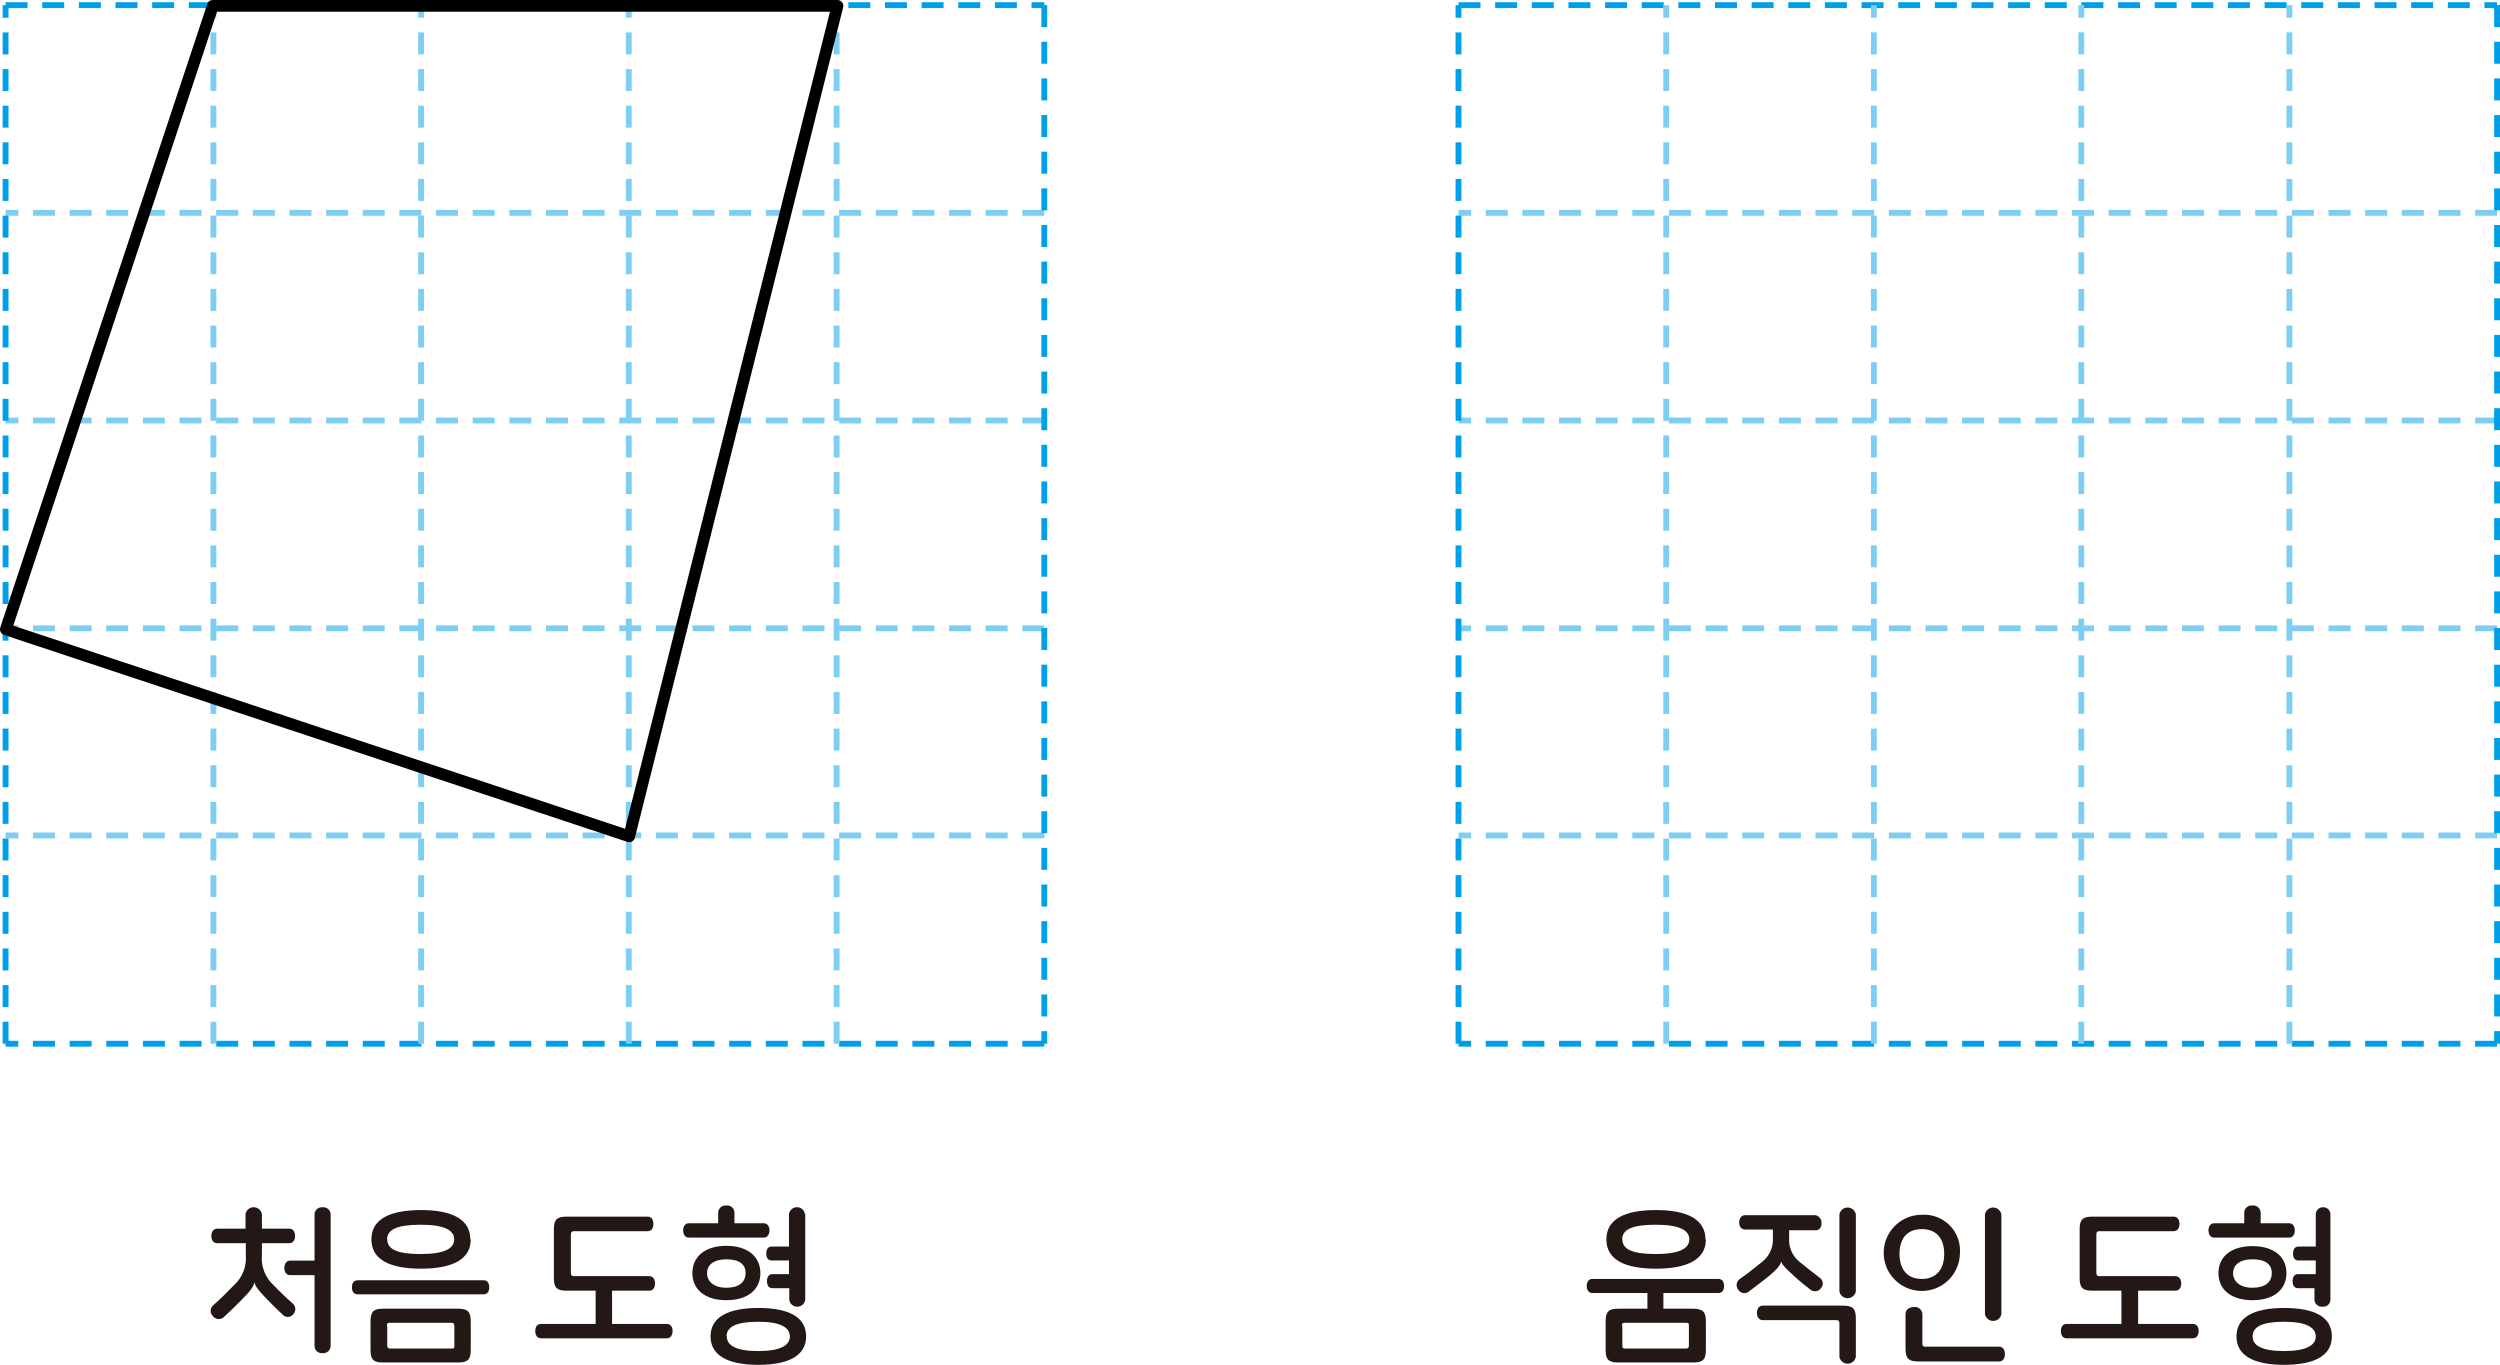
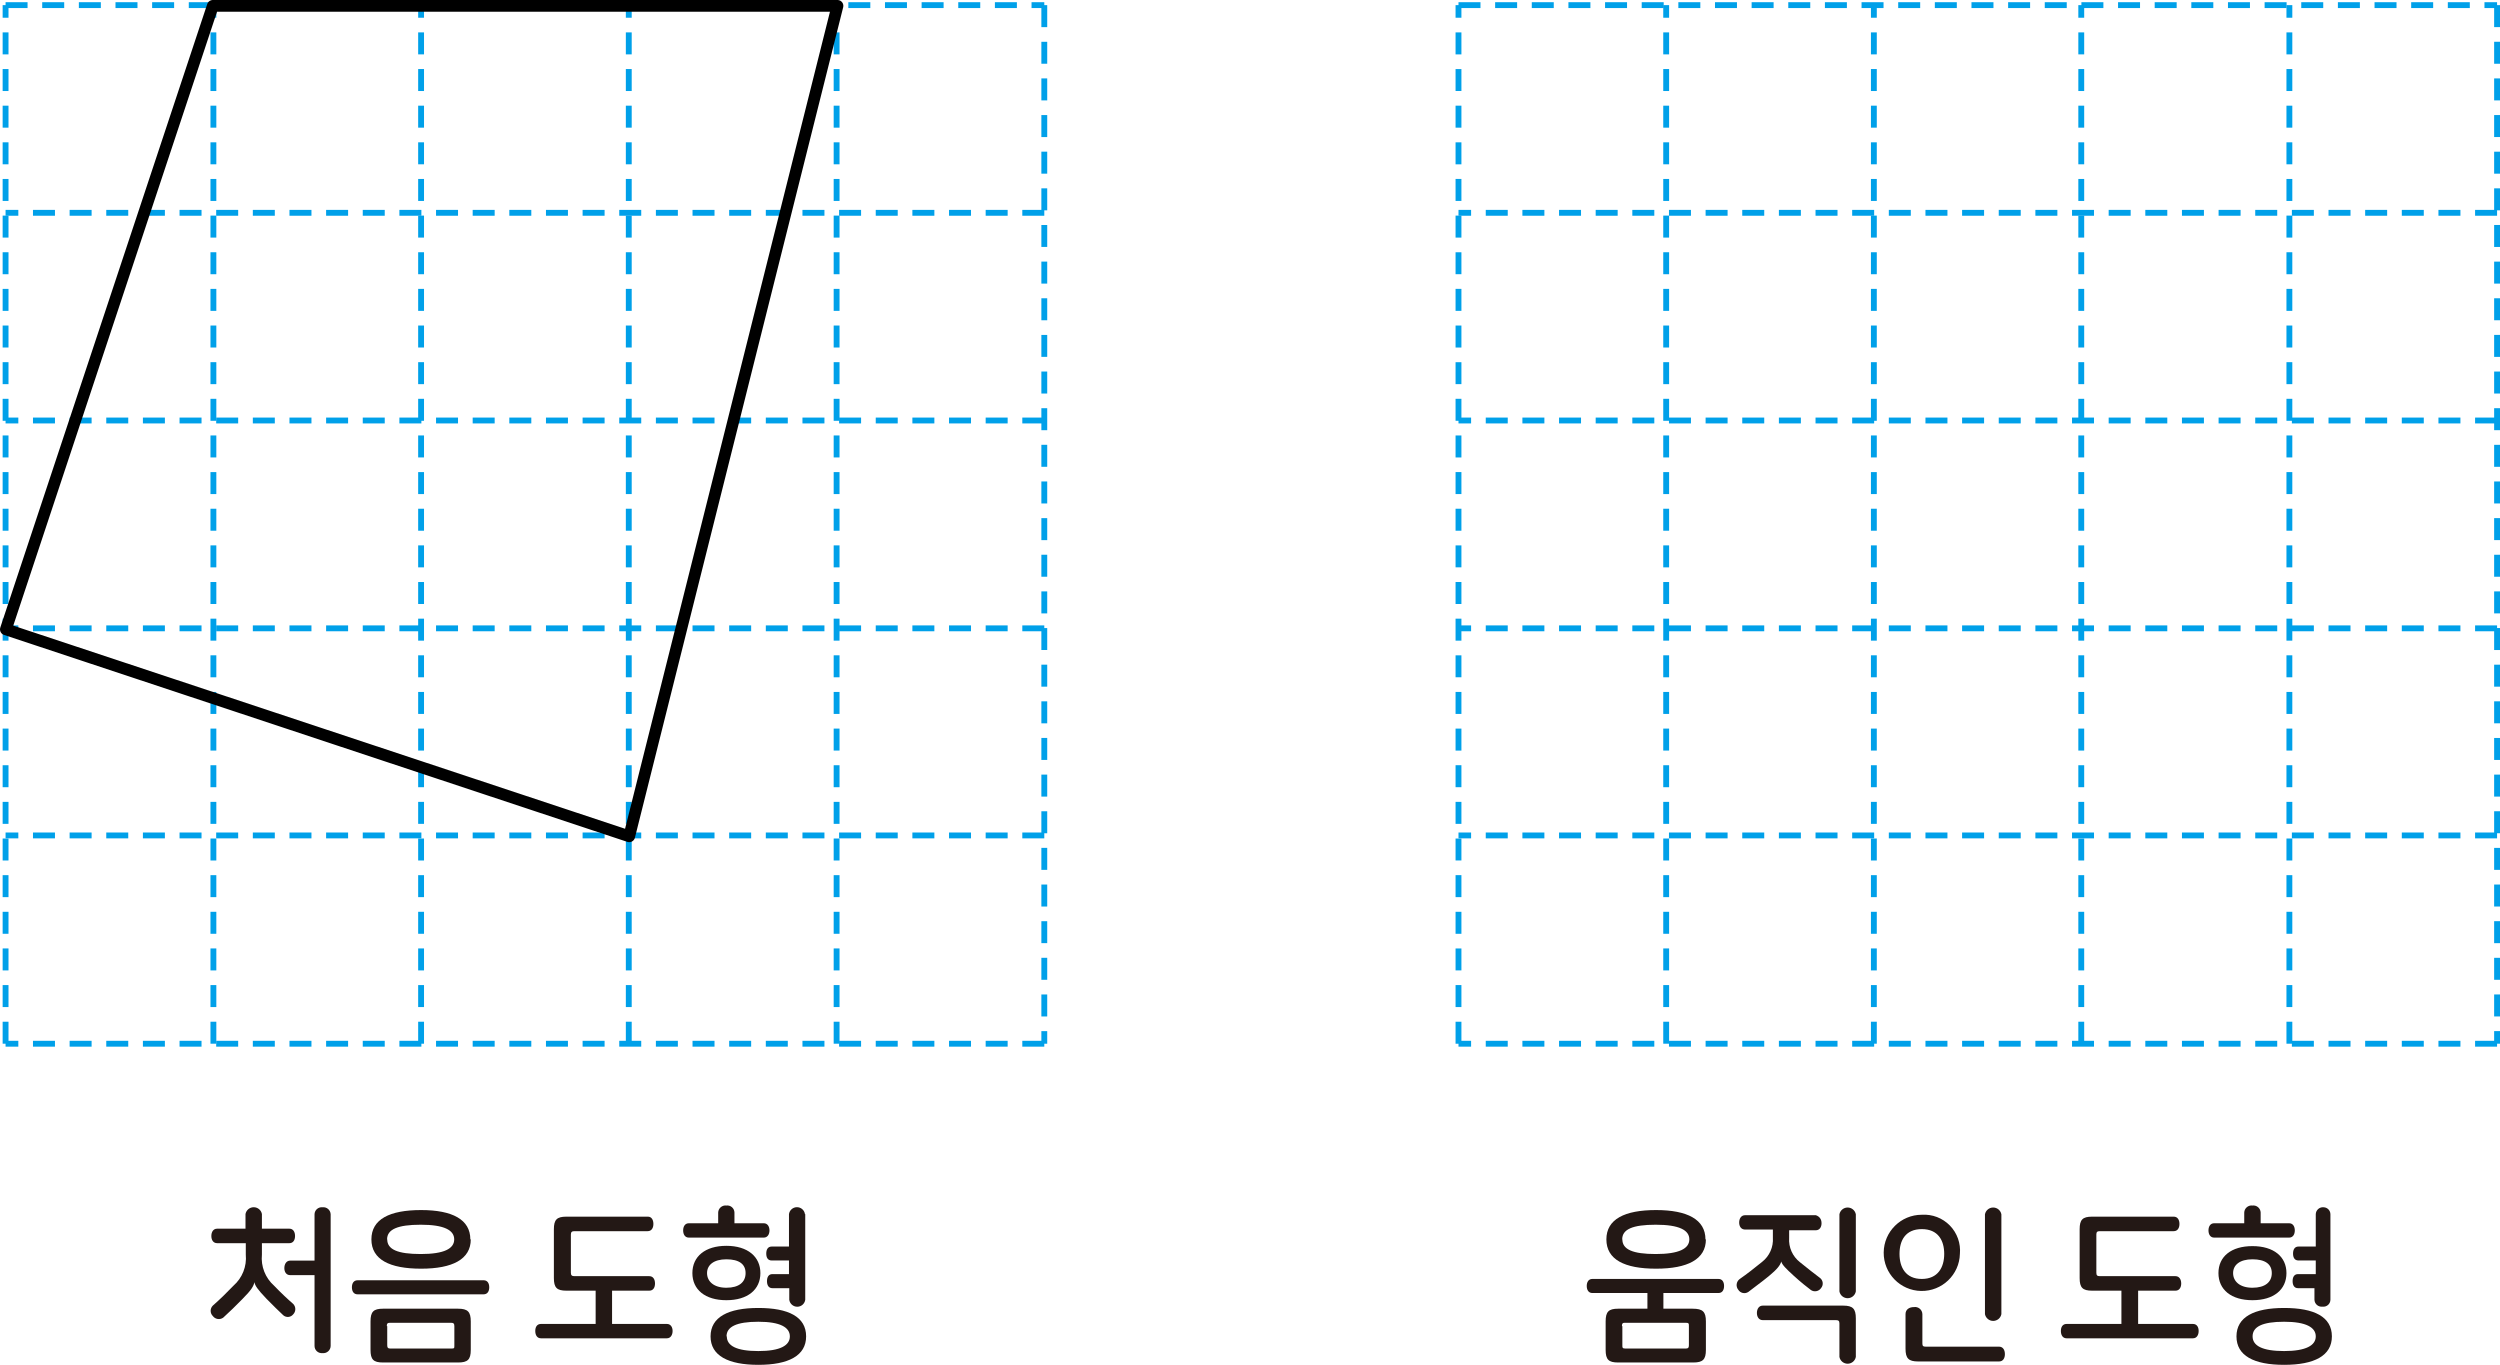
<svg xmlns="http://www.w3.org/2000/svg" viewBox="0 0 170.57 93.12">
  <defs>
-     <style>.cls-1,.cls-3,.cls-4,.cls-5{fill:none;}.cls-2{clip-path:url(#clip-path);}.cls-3{stroke:#00a0e9;}.cls-3,.cls-4{stroke-width:0.4px;stroke-dasharray:1.5 1;}.cls-4{stroke:#7ecef4;}.cls-5{stroke:#000;stroke-linejoin:round;stroke-width:0.8px;}.cls-6{fill:#231815;}.cls-7{clip-path:url(#clip-path-3);}</style>
+     <style>.cls-1,.cls-3,.cls-4,.cls-5{fill:none;}.cls-2{clip-path:url(#clip-path);}.cls-3{stroke:#00a0e9;}.cls-3,.cls-4{stroke-width:0.4px;stroke-dasharray:1.5 1;}.cls-4{stroke:#00a0e9;}.cls-5{stroke:#000;stroke-linejoin:round;stroke-width:0.8px;}.cls-6{fill:#231815;}.cls-7{clip-path:url(#clip-path-3);}</style>
    <clipPath id="clip-path">
      <rect class="cls-1" width="71.45" height="71.41" />
    </clipPath>
    <clipPath id="clip-path-3">
      <rect class="cls-1" x="99.31" y="0.15" width="71.27" height="71.27" />
    </clipPath>
  </defs>
  <g id="레이어_2" data-name="레이어 2">
    <g id="레이어_1-2" data-name="레이어 1">
      <g class="cls-2">
        <line class="cls-3" x1="71.25" y1="71.21" x2="0.38" y2="71.21" />
      </g>
      <path class="cls-4" d="M71.25,14.52H.38M71.25,28.69H.38M71.25,42.87H.38M71.25,57H.38" />
      <g class="cls-2">
        <path class="cls-3" d="M.38,71.21V.35m0,0H71.25" />
        <path class="cls-4" d="M57.08,71.21V.35M42.9,71.21V.35M28.73,71.21V.35M14.56,71.21V.35" />
        <line class="cls-3" x1="71.25" y1="0.35" x2="71.25" y2="71.21" />
        <polygon class="cls-5" points="57.14 0.4 14.52 0.4 0.4 42.94 42.93 57.06 57.14 0.4" />
      </g>
      <path class="cls-6" d="M17.87,82.83v1h1.87c.27,0,.39.23.39.5s-.12.49-.39.49H17.87v.78a2.5,2.5,0,0,0,.83,2.12c.48.5.94.93,1.3,1.24a.51.51,0,0,1,0,.72.47.47,0,0,1-.67.06c-.3-.27-.69-.67-1.15-1.13-.63-.66-.78-.9-.82-1.13h0c-.06.26-.18.51-.83,1.16-.44.45-.86.86-1.3,1.26a.51.51,0,0,1-.71-.11.5.5,0,0,1,0-.71c.49-.43.93-.86,1.41-1.36a2.51,2.51,0,0,0,.84-2.12v-.78H14.82c-.28,0-.4-.23-.4-.49s.12-.5.4-.5h1.93v-1a.57.57,0,0,1,1.12,0Zm4.69,0v9a.5.5,0,0,1-.56.49.49.49,0,0,1-.54-.49V87H19.8c-.27,0-.4-.22-.4-.48s.13-.51.4-.51h1.66V82.85a.49.49,0,0,1,.54-.48A.5.5,0,0,1,22.56,82.85Z" />
      <path class="cls-6" d="M33.38,87.83c0,.27-.12.48-.39.48H24.4c-.27,0-.39-.21-.39-.48s.12-.48.39-.48H33C33.26,87.35,33.38,87.56,33.38,87.83Zm-1.26,2.33V92.1c0,.66-.21.86-.86.86H26.13c-.65,0-.85-.2-.85-.86V90.16c0-.66.2-.87.85-.87h5.13C31.91,89.29,32.12,89.5,32.12,90.16Zm0-5.6c0,1.36-1.25,2-3.39,2s-3.39-.62-3.39-2,1.25-2,3.39-2S32.09,83.21,32.09,84.56Zm-5.7,5.92v1.3c0,.17.05.23.23.23h4.15C31,92,31,92,31,91.78v-1.3c0-.18-.06-.23-.24-.23H26.62C26.44,90.25,26.39,90.3,26.39,90.48Zm0-5.92c0,.68.69,1,2.29,1s2.28-.37,2.28-1-.69-1-2.28-1S26.41,83.88,26.41,84.56Z" />
      <path class="cls-6" d="M44.58,83.51c0,.26-.12.49-.39.49h-5c-.17,0-.24.06-.24.23v2.61c0,.17.07.23.24.23H44.3c.27,0,.39.23.39.5s-.12.49-.39.49H41.76v2.27H45.5c.26,0,.39.22.39.48s-.13.5-.39.5H36.91c-.27,0-.39-.23-.39-.5s.12-.48.39-.48h3.73V88.06h-2c-.65,0-.85-.21-.85-.86V83.87c0-.65.2-.86.85-.86h5.55C44.46,83,44.58,83.24,44.58,83.51Z" />
      <path class="cls-6" d="M50.11,82.73v.73h2c.26,0,.39.23.39.49s-.13.49-.39.49H47c-.27,0-.39-.23-.39-.49s.12-.49.39-.49h2v-.73a.5.5,0,0,1,.56-.48A.49.49,0,0,1,50.11,82.73Zm1.77,4.13c0,1.13-.87,1.85-2.32,1.85s-2.32-.72-2.32-1.85S48.11,85,49.56,85,51.88,85.74,51.88,86.86Zm-3.64,0c0,.56.45,1,1.32,1s1.31-.39,1.31-1-.44-.94-1.31-.94S48.24,86.31,48.24,86.86ZM55,91.18c0,1.32-1.21,1.94-3.26,1.94s-3.26-.62-3.26-1.94,1.21-1.94,3.26-1.94S55,89.84,55,91.18Zm-5.41,0c0,.63.64,1,2.15,1s2.15-.39,2.15-1-.64-1-2.15-1S49.57,90.53,49.57,91.18Zm5.35-8.34v5.84a.55.55,0,0,1-1.09,0v-.79H52.7c-.27,0-.37-.22-.37-.48s.1-.48.37-.48h1.13V86H52.65c-.27,0-.37-.21-.37-.47s.1-.48.37-.48h1.18V82.84a.55.55,0,0,1,1.09,0Z" />
      <g class="cls-7">
        <line class="cls-3" x1="170.37" y1="71.21" x2="99.51" y2="71.21" />
      </g>
      <path class="cls-4" d="M170.37,14.52H99.51m70.86,14.17H99.51m70.86,14.18H99.51M170.37,57H99.51" />
      <g class="cls-7">
        <path class="cls-3" d="M99.51,71.21V.35m0,0h70.86" />
        <path class="cls-4" d="M156.2,71.21V.35M142,71.21V.35M127.85,71.21V.35M113.68,71.21V.35" />
        <line class="cls-3" x1="170.37" y1="0.35" x2="170.37" y2="71.21" />
      </g>
      <path class="cls-6" d="M116.39,90.16V92.1c0,.66-.21.86-.86.86H110.4c-.65,0-.85-.2-.85-.86V90.16c0-.66.2-.87.85-.87h2V88.22h-3.76c-.26,0-.38-.22-.38-.48s.12-.48.38-.48h8.61c.26,0,.38.21.38.48s-.12.48-.38.48h-3.76v1.07h2C116.18,89.29,116.39,89.5,116.39,90.16Zm0-5.6c0,1.36-1.25,2-3.4,2s-3.39-.62-3.39-2,1.25-2,3.39-2S116.36,83.21,116.36,84.56Zm-5.7,5.92v1.3c0,.17,0,.23.23.23H115c.18,0,.23-.06.23-.23v-1.3c0-.18,0-.23-.23-.23h-4.15C110.71,90.25,110.66,90.3,110.66,90.48Zm0-5.92c0,.68.69,1,2.28,1s2.29-.37,2.29-1-.69-1-2.29-1S110.68,83.88,110.68,84.56Z" />
      <path class="cls-6" d="M124.28,83.46c0,.26-.13.48-.4.48h-1.81v.52a1.93,1.93,0,0,0,.74,1.66c.52.43,1,.79,1.35,1.06a.48.48,0,0,1,.09.7.5.5,0,0,1-.69.14c-.27-.2-.72-.56-1.2-1s-.77-.72-.83-.95h0c-.06.25-.29.54-.85,1s-1,.76-1.4,1.08a.49.49,0,0,1-.68-.15.51.51,0,0,1,.09-.73c.53-.37,1-.74,1.53-1.17a1.93,1.93,0,0,0,.74-1.66v-.55h-1.89c-.28,0-.41-.22-.41-.48s.13-.5.41-.5h4.82C124.15,83,124.28,83.19,124.28,83.46Zm1.48,5.62c.65,0,.86.21.86.87v2.63a.57.57,0,0,1-1.12,0V90.3c0-.17-.06-.23-.23-.23h-5c-.27,0-.4-.23-.4-.49s.13-.5.4-.5Zm.86-6.23v5.26a.57.57,0,0,1-1.12,0V82.85a.57.57,0,0,1,1.12,0Z" />
      <path class="cls-6" d="M133.72,85.55a2.6,2.6,0,1,1-2.6-2.67A2.45,2.45,0,0,1,133.72,85.55Zm-4.12,0c0,.92.42,1.71,1.52,1.71s1.53-.79,1.53-1.71-.42-1.69-1.53-1.69S129.6,84.63,129.6,85.55Zm1.56,4.11v2c0,.17.05.22.23.22h5c.28,0,.4.24.4.51s-.12.5-.4.5h-5.52c-.65,0-.86-.21-.86-.87V89.66c0-.33.27-.48.57-.48A.5.5,0,0,1,131.16,89.66Zm5.39-6.81v6.81a.57.57,0,0,1-1.12,0V82.85a.57.57,0,0,1,1.12,0Z" />
      <path class="cls-6" d="M148.7,83.51c0,.26-.12.49-.39.49h-5.05c-.17,0-.23.06-.23.23v2.61c0,.17.06.23.23.23h5.17c.26,0,.39.23.39.5s-.13.49-.39.49h-2.55v2.27h3.74c.27,0,.39.22.39.48s-.12.5-.39.5H141c-.27,0-.39-.23-.39-.5s.12-.48.39-.48h3.74V88.06h-2c-.65,0-.85-.21-.85-.86V83.87c0-.65.2-.86.85-.86h5.55C148.58,83,148.7,83.24,148.7,83.51Z" />
      <path class="cls-6" d="M154.24,82.73v.73h1.94c.27,0,.39.23.39.49s-.12.49-.39.49h-5.11c-.27,0-.39-.23-.39-.49s.12-.49.39-.49h2.05v-.73a.5.5,0,0,1,.56-.48A.5.5,0,0,1,154.24,82.73ZM156,86.86c0,1.13-.87,1.85-2.32,1.85s-2.32-.72-2.32-1.85.87-1.84,2.32-1.84S156,85.74,156,86.86Zm-3.64,0c0,.56.45,1,1.32,1s1.32-.39,1.32-1-.45-.94-1.32-.94S152.36,86.31,152.36,86.86Zm6.74,4.32c0,1.32-1.2,1.94-3.26,1.94s-3.25-.62-3.25-1.94,1.2-1.94,3.25-1.94S159.1,89.84,159.1,91.18Zm-5.41,0c0,.63.65,1,2.15,1s2.16-.39,2.16-1-.65-1-2.16-1S153.69,90.53,153.69,91.18ZM159,82.84v5.84a.48.48,0,0,1-.54.47.49.49,0,0,1-.55-.47v-.79h-1.12c-.27,0-.37-.22-.37-.48s.1-.48.37-.48H158V86h-1.18c-.27,0-.37-.21-.37-.47s.1-.48.37-.48H158V82.84a.49.49,0,0,1,.55-.47A.48.48,0,0,1,159,82.84Z" />
    </g>
  </g>
</svg>
